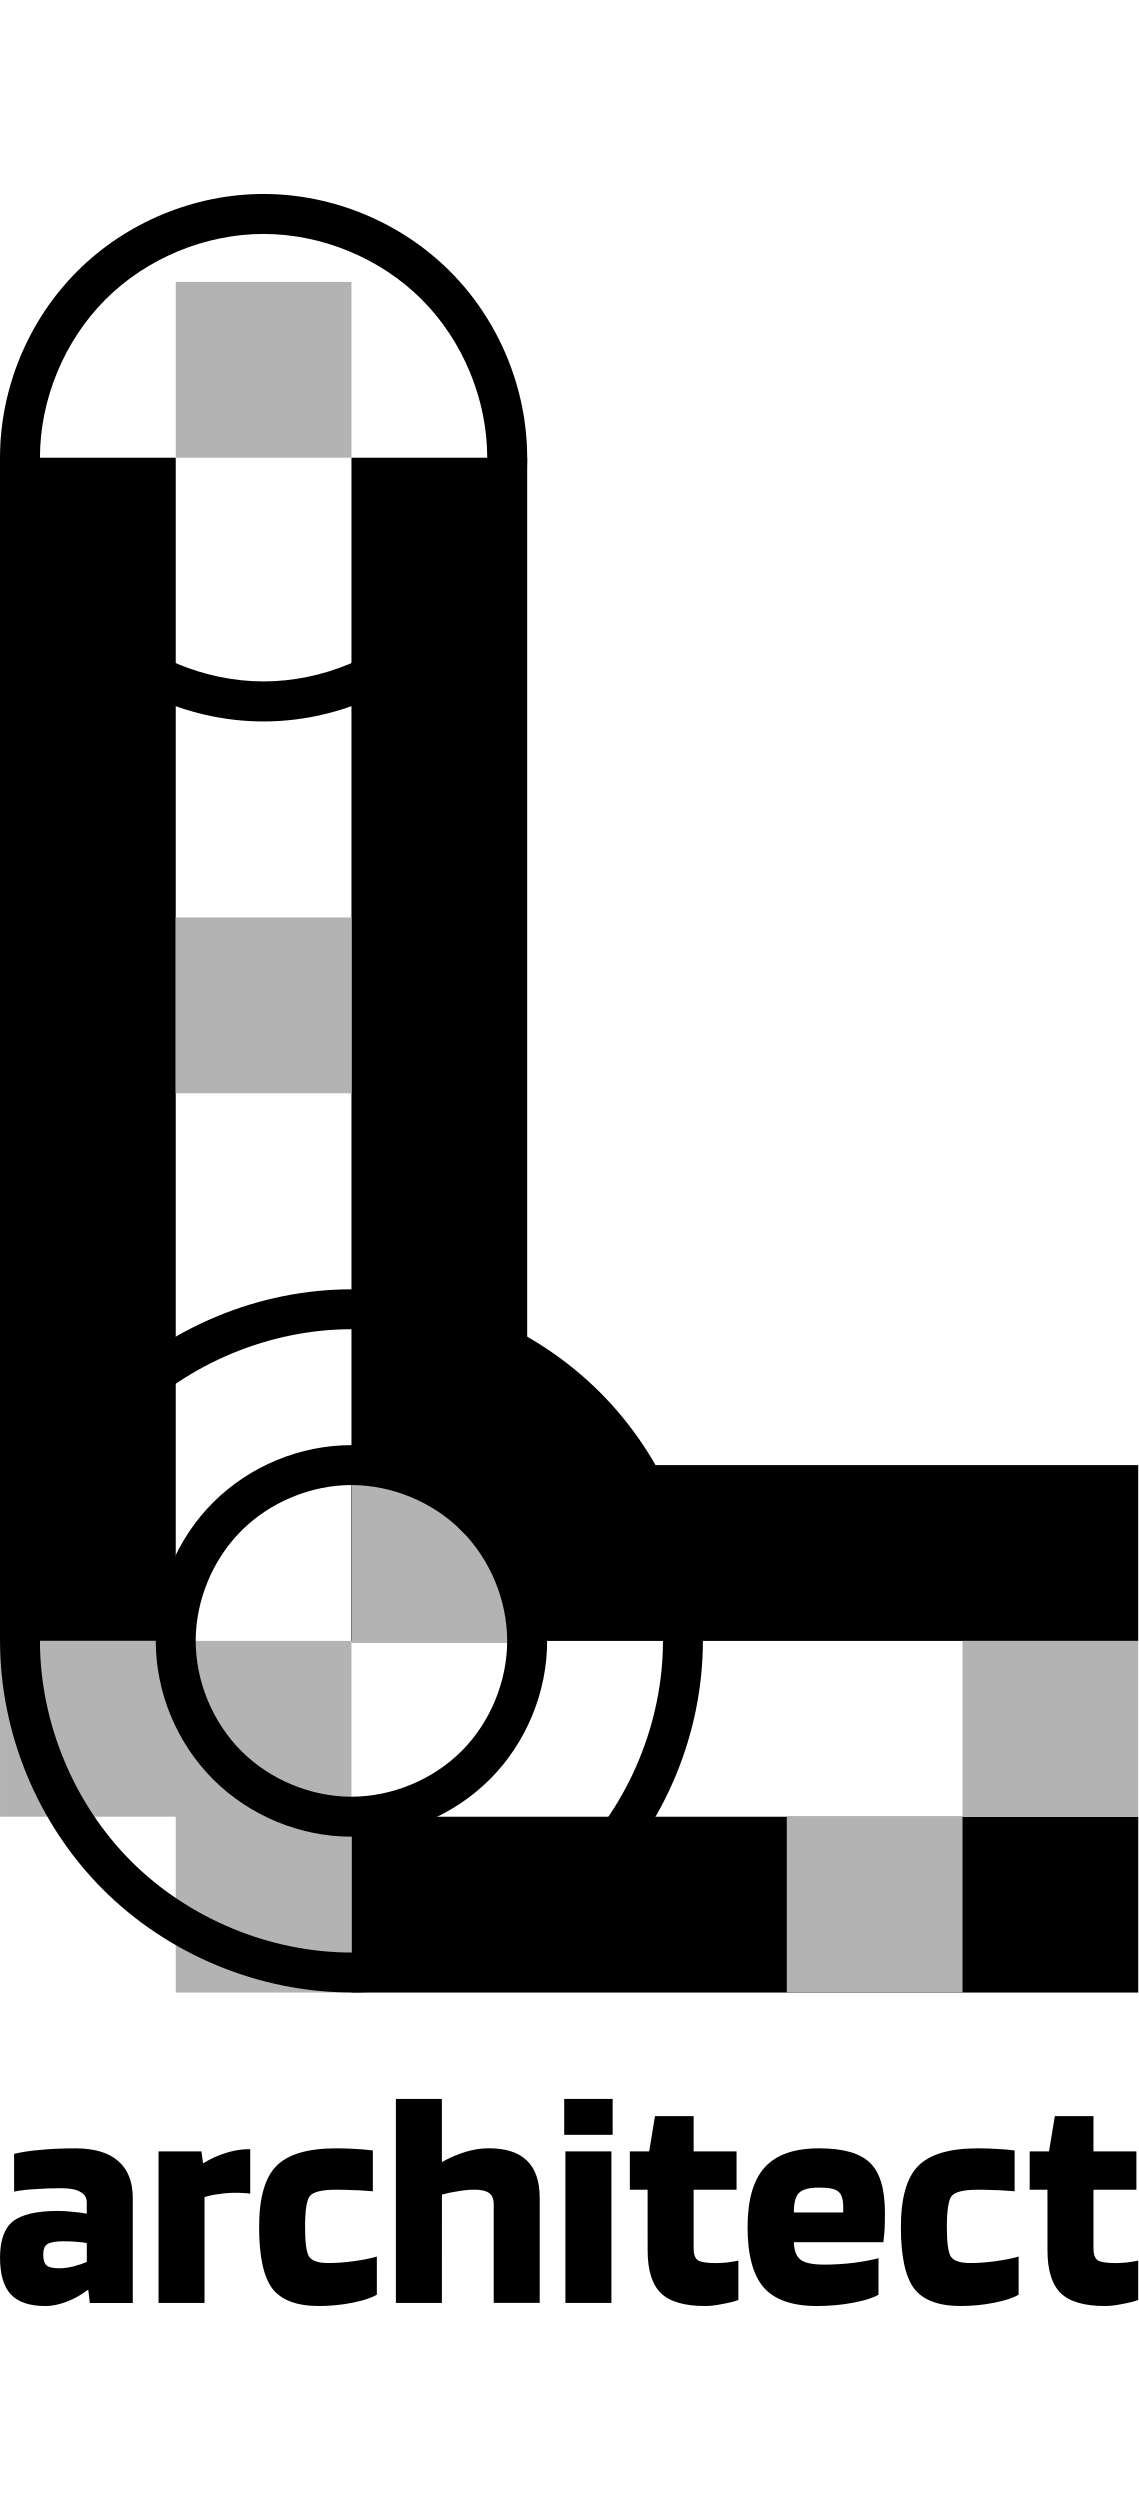
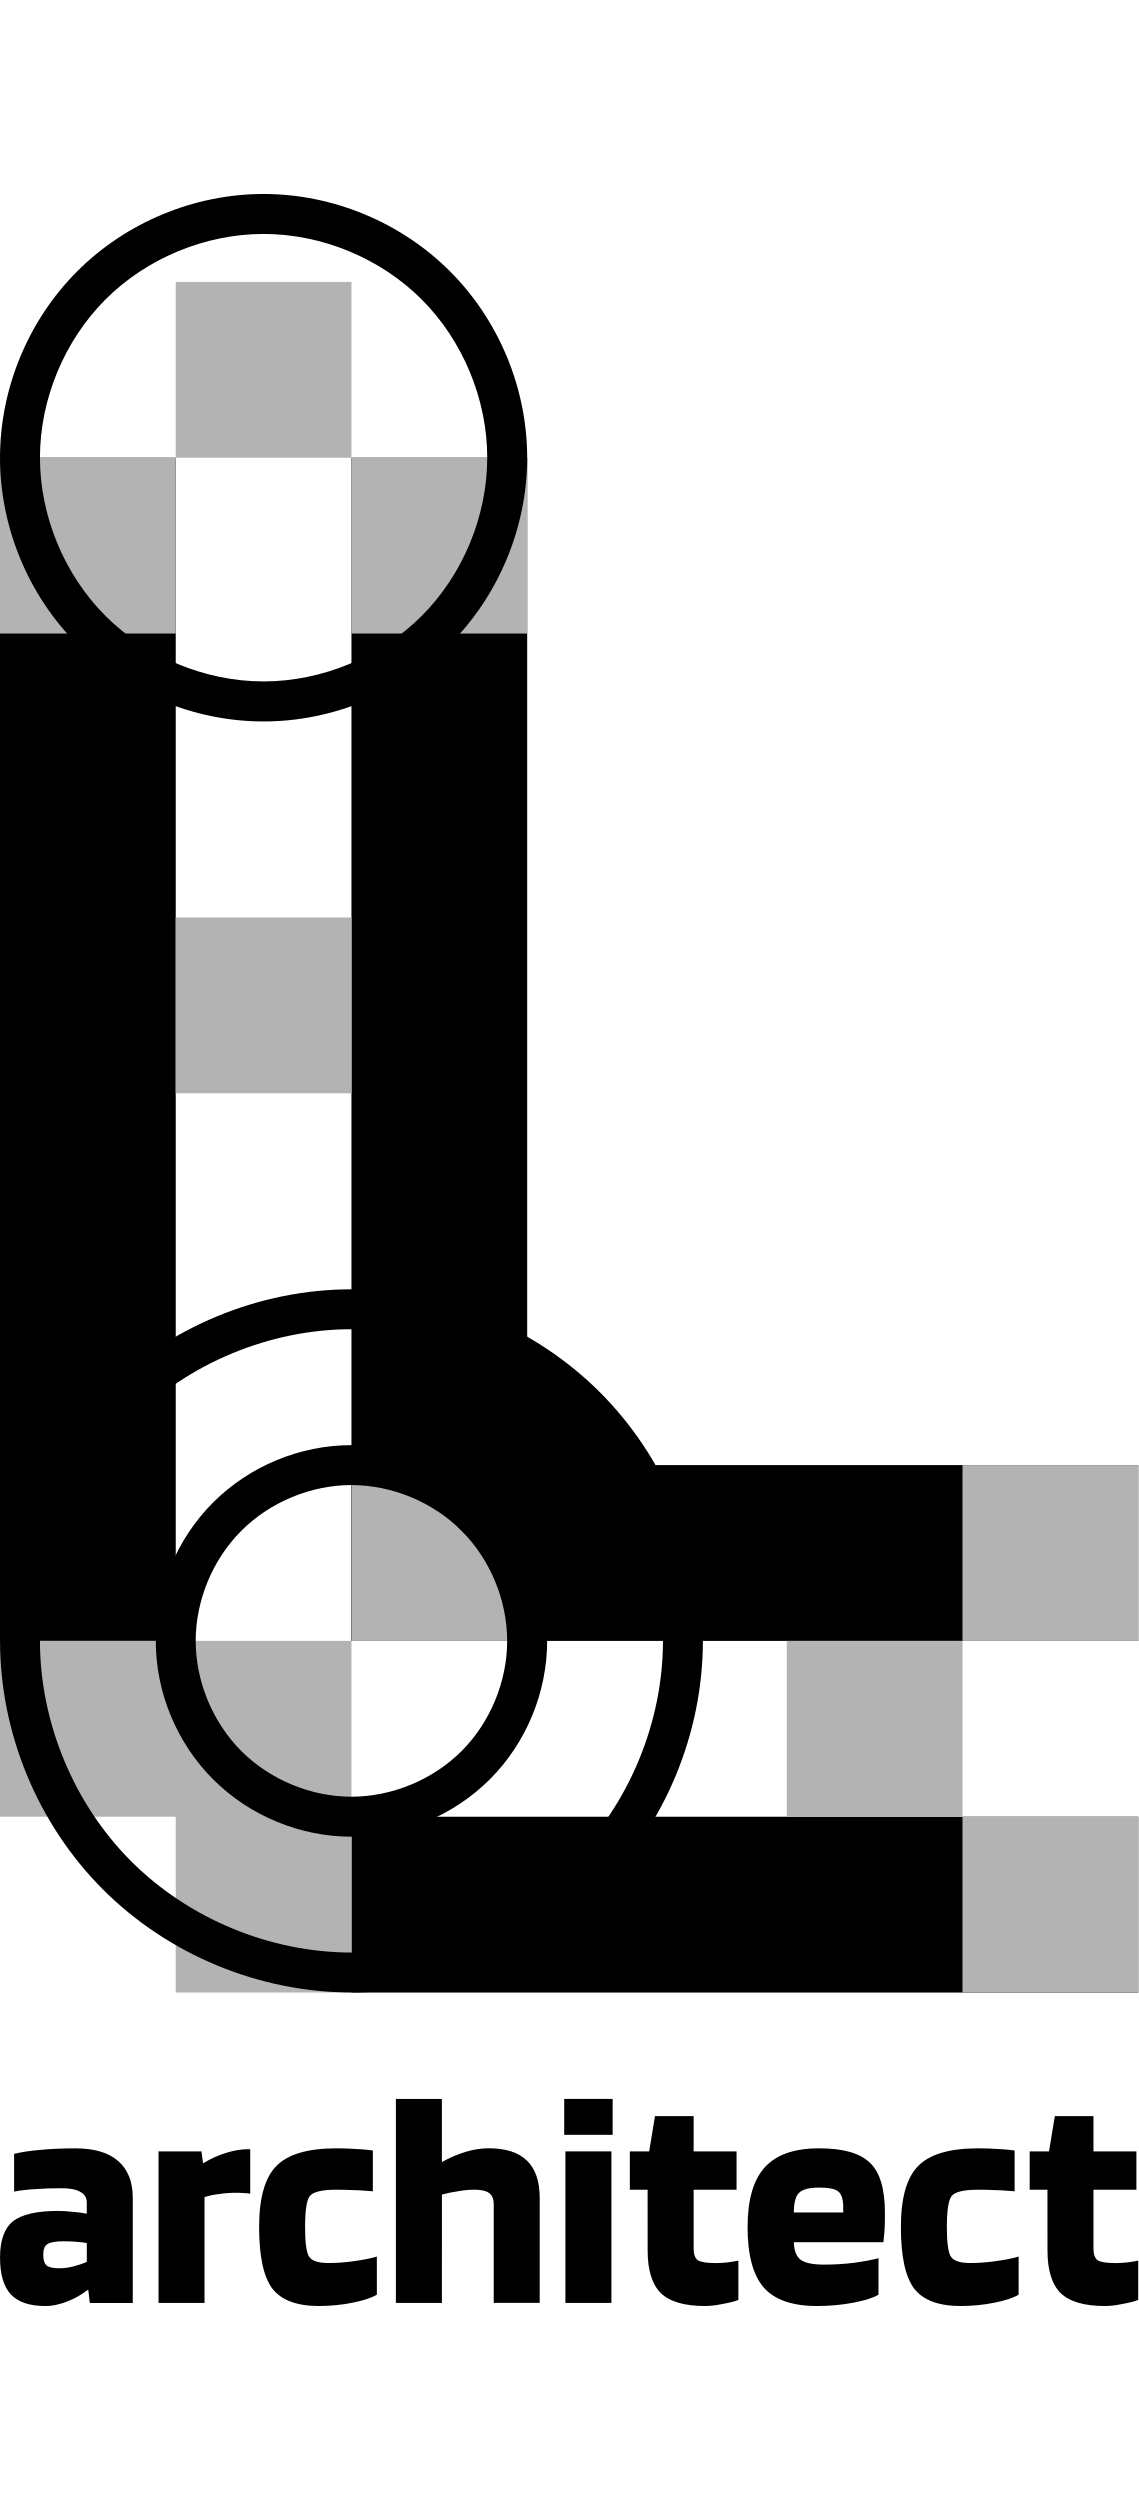
<svg xmlns="http://www.w3.org/2000/svg" width="29.797" height="65.446" viewBox="0 0 29.797 65.446" version="1.1" id="svg8">
  <defs id="defs2">
    </defs>
  <g id="layer1" transform="translate(11.70428,-20.12602)">
    <g aria-label="architect" transform="matrix(0.7552634,0,0,0.7556127,-47.15325,13.70661)" id="g6184" style="font-weight:bold;font-size:10.628px;font-family:Blinker;-inkscape-font-specification:'Blinker Bold';letter-spacing:0px;word-spacing:0px;stroke-width:1.006">
      <path d="m 48.499,88.388 q -0.808,0 -1.19,-0.404 -0.372,-0.404 -0.372,-1.275 0,-0.893 0.446,-1.254 0.457,-0.361 1.562,-0.361 0.255,0 0.521,0.032 0.276,0.021 0.478,0.064 v -0.383 q 0,-0.255 -0.223,-0.372 -0.213,-0.128 -0.659,-0.128 -0.51,0 -0.914,0.032 -0.393,0.021 -0.723,0.085 v -1.307 q 0.393,-0.096 0.914,-0.138 0.521,-0.053 1.212,-0.053 0.978,0 1.477,0.436 0.51,0.436 0.51,1.286 v 3.635 h -1.488 l -0.053,-0.446 h -0.032 q -0.329,0.255 -0.723,0.404 -0.393,0.149 -0.744,0.149 z m 0.659,-2.243 q -0.425,0 -0.574,0.096 -0.149,0.085 -0.149,0.372 0,0.266 0.117,0.372 0.128,0.096 0.436,0.096 0.234,0 0.489,-0.064 0.255,-0.064 0.468,-0.159 v -0.648 q -0.128,-0.032 -0.319,-0.043 -0.191,-0.021 -0.468,-0.021 z" id="path6166" style="stroke-width:1.006" />
      <path d="m 54.025,88.281 h -1.594 v -5.25 h 1.488 l 0.053,0.404 h 0.021 q 0.383,-0.234 0.776,-0.351 0.404,-0.128 0.755,-0.128 h 0.085 v 1.541 q -0.096,-0.021 -0.213,-0.021 -0.106,-0.011 -0.276,-0.011 -0.308,0 -0.585,0.043 -0.276,0.032 -0.51,0.106 z" id="path6168" style="stroke-width:1.006" />
      <path d="m 59.998,86.677 v 1.318 q -0.255,0.159 -0.829,0.276 -0.574,0.117 -1.18,0.117 -1.148,0 -1.615,-0.606 -0.457,-0.616 -0.457,-2.126 0,-1.509 0.595,-2.115 0.595,-0.616 2.083,-0.616 0.361,0 0.648,0.021 0.287,0.011 0.616,0.053 v 1.414 q -0.521,-0.043 -0.755,-0.043 -0.234,-0.011 -0.51,-0.011 -0.733,0 -0.914,0.213 -0.17,0.202 -0.17,1.084 0,0.797 0.138,1.02 0.149,0.223 0.67,0.223 0.425,0 0.882,-0.064 0.468,-0.064 0.797,-0.159 z" id="path6170" style="stroke-width:1.006" />
      <path d="m 62.252,88.281 h -1.594 v -7.068 h 1.594 v 2.189 q 0.393,-0.223 0.808,-0.351 0.425,-0.128 0.808,-0.128 0.893,0 1.329,0.425 0.446,0.425 0.446,1.297 v 3.635 h -1.594 v -3.422 q 0,-0.266 -0.159,-0.383 -0.159,-0.117 -0.51,-0.117 -0.266,0 -0.563,0.053 -0.298,0.043 -0.563,0.117 z" id="path6172" style="stroke-width:1.006" />
      <path d="m 68.171,82.457 h -1.679 v -1.244 h 1.679 z m -0.043,5.824 h -1.594 v -5.25 h 1.594 z" id="path6174" style="stroke-width:1.006" />
      <path d="m 69.383,84.36 h -0.616 v -1.329 h 0.67 l 0.202,-1.222 h 1.339 v 1.222 h 1.488 v 1.329 h -1.488 v 2.041 q 0,0.298 0.149,0.404 0.159,0.096 0.616,0.096 0.159,0 0.393,-0.021 0.234,-0.032 0.393,-0.064 v 1.36 q -0.17,0.074 -0.531,0.138 -0.351,0.074 -0.627,0.074 -1.063,0 -1.53,-0.446 -0.457,-0.457 -0.457,-1.477 z" id="path6176" style="stroke-width:1.006" />
      <path d="m 77.386,86.73 v 1.265 q -0.255,0.159 -0.861,0.276 -0.606,0.117 -1.275,0.117 -1.275,0 -1.839,-0.638 -0.563,-0.648 -0.563,-2.094 0,-1.414 0.595,-2.072 0.595,-0.659 1.881,-0.659 1.254,0 1.764,0.5 0.521,0.489 0.521,1.743 0,0.34 -0.011,0.542 -0.011,0.202 -0.043,0.468 h -3.103 q 0.011,0.436 0.234,0.606 0.223,0.17 0.818,0.17 0.51,0 1.042,-0.064 0.531,-0.074 0.84,-0.159 z m -2.062,-2.444 q -0.51,0 -0.691,0.181 -0.181,0.17 -0.181,0.68 h 1.711 v -0.234 q -0.011,-0.372 -0.181,-0.5 -0.159,-0.128 -0.659,-0.128 z" id="path6178" style="stroke-width:1.006" />
      <path d="m 82.243,86.677 v 1.318 q -0.255,0.159 -0.829,0.276 -0.574,0.117 -1.18,0.117 -1.148,0 -1.615,-0.606 -0.457,-0.616 -0.457,-2.126 0,-1.509 0.595,-2.115 0.595,-0.616 2.083,-0.616 0.361,0 0.648,0.021 0.287,0.011 0.616,0.053 v 1.414 q -0.521,-0.043 -0.755,-0.043 -0.234,-0.011 -0.51,-0.011 -0.733,0 -0.914,0.213 -0.17,0.202 -0.17,1.084 0,0.797 0.138,1.02 0.149,0.223 0.67,0.223 0.425,0 0.882,-0.064 0.468,-0.064 0.797,-0.159 z" id="path6180" style="stroke-width:1.006" />
      <path d="m 83.242,84.36 h -0.616 v -1.329 h 0.67 l 0.202,-1.222 h 1.339 v 1.222 h 1.488 v 1.329 h -1.488 v 2.041 q 0,0.298 0.149,0.404 0.159,0.096 0.616,0.096 0.159,0 0.393,-0.021 0.234,-0.032 0.393,-0.064 v 1.36 q -0.17,0.074 -0.531,0.138 -0.351,0.074 -0.627,0.074 -1.063,0 -1.53,-0.446 -0.457,-0.457 -0.457,-1.477 z" id="path6182" style="stroke-width:1.006" />
    </g>
    <g id="g6230" style="stroke-width:1.265" transform="matrix(0.7904206,0,0,0.7904206,-48.68236,10.74958)">
      <path id="path6186" style="fill:#000000;stroke-width:27.422;stroke-linecap:round;stroke-linejoin:round" d="m 46.783,27.022 h 5.82 v 39.187 h -5.82 z" />
      <path d="m 58.423,27.022 h 5.82 v 39.187 h -5.82 z" style="fill:#000000;stroke-width:27.422;stroke-linecap:round;stroke-linejoin:round" id="path6190" />
      <path d="m 58.423,72.032 v 5.823 h 26.058 v -5.823 z" style="fill:#000000;stroke-width:26.218;stroke-linecap:round;stroke-linejoin:round" id="path6194" />
      <path id="path6198" style="fill:#000000;stroke-width:26.218;stroke-linecap:round;stroke-linejoin:round" d="m 58.423,60.386 v 5.823 H 84.48 V 60.386 Z" />
      <path id="path6202" style="fill:#b3b3b3;stroke-width:11.965;stroke-linecap:round;stroke-linejoin:round" d="m 58.423,77.854 v -5.823 -5.823 h -5.82 -5.819 v 5.823 h 5.819 v 5.823 z" />
-       <path d="m 58.423,60.453 v 5.823 h 5.82 v -5.823 z" style="fill:#b3b3b3;stroke-width:11.965;stroke-linecap:round;stroke-linejoin:round" id="path1" />
+       <path d="m 58.423,60.386 v 5.823 h 5.82 v -5.823 z" style="fill:#b3b3b3;stroke-width:11.965;stroke-linecap:round;stroke-linejoin:round" id="path1" />
      <path id="path4" style="fill:#b3b3b3;stroke-width:11.965;stroke-linecap:round;stroke-linejoin:round" d="m 52.603,21.199 v 5.823 h 5.82 v -5.823 z" />
-       <path id="path5" style="fill:#b3b3b3;stroke-width:11.965;stroke-linecap:round;stroke-linejoin:round" d="m 52.603,42.249 v 5.823 h 5.82 v -5.823 z" />
-       <path id="path6" style="fill:#b3b3b3;stroke-width:11.965;stroke-linecap:round;stroke-linejoin:round" d="m 78.66,66.209 v 5.823 h 5.82 v -5.823 z" />
-       <path id="path6216" style="fill:#b3b3b3;stroke-width:11.965;stroke-linecap:round;stroke-linejoin:round" d="m 72.841,72.032 v 5.823 h 5.82 v -5.823 z" />
+       <path id="path3" style="fill:#b3b3b3;stroke-width:11.965;stroke-linecap:round;stroke-linejoin:round" d="m 52.603,42.249 v 5.823 h 5.82 v -5.823 z" />
+       <path id="path8" style="fill:#b3b3b3;stroke-width:11.965;stroke-linecap:round;stroke-linejoin:round" d="m 58.423,27.022 v 5.823 h 5.82 v -5.823 z" />
+       <path id="path5" style="fill:#b3b3b3;stroke-width:11.965;stroke-linecap:round;stroke-linejoin:round" d="m 46.783,27.022 v 5.823 h 5.82 v -5.823 z" />
+       <path id="path9" style="fill:#b3b3b3;stroke-width:11.965;stroke-linecap:round;stroke-linejoin:round" d="m 72.841,66.209 v 5.823 h 5.82 v -5.823 z" />
+       <path id="path7" style="fill:#b3b3b3;stroke-width:11.965;stroke-linecap:round;stroke-linejoin:round" d="m 78.66,72.032 v 5.823 h 5.82 v -5.823 z" />
+       <path id="path6216" style="fill:#b3b3b3;stroke-width:11.965;stroke-linecap:round;stroke-linejoin:round" d="m 78.66,60.386 v 5.823 h 5.82 v -5.823 z" />
      <path style="color:#000000;fill:#000000;stroke-width:1.265;-inkscape-stroke:none" d="m 58.422,59.725 c -1.706,-5e-6 -3.376,0.694 -4.582,1.9 -1.206,1.206 -1.898,2.879 -1.898,4.584 0,1.705 0.693,3.378 1.898,4.584 1.206,1.206 2.876,1.9 4.582,1.9 1.706,-5e-6 3.378,-0.694 4.584,-1.9 1.206,-1.206 1.898,-2.879 1.898,-4.584 0,-1.705 -0.693,-3.378 -1.898,-4.584 -1.206,-1.206 -2.878,-1.9 -4.584,-1.9 z m 0,1.322 c 1.342,4e-6 2.7,0.564 3.648,1.514 0.949,0.95 1.51,2.306 1.51,3.648 0,1.343 -0.561,2.699 -1.51,3.648 -0.949,0.95 -2.306,1.512 -3.648,1.512 -1.342,4e-6 -2.698,-0.562 -3.646,-1.512 -0.949,-0.95 -1.512,-2.306 -1.512,-3.648 0,-1.343 0.563,-2.699 1.512,-3.648 0.949,-0.95 2.304,-1.514 3.646,-1.514 z" id="path6224" />
      <path style="color:#000000;fill:#000000;stroke-width:1.265;-inkscape-stroke:none" d="m 58.422,54.564 c -3.056,0 -6.07,1.25 -8.23,3.412 -2.16,2.162 -3.408,5.176 -3.408,8.232 0,3.056 1.248,6.071 3.408,8.232 2.16,2.162 5.174,3.412 8.23,3.412 3.056,0 6.072,-1.25 8.232,-3.412 2.16,-2.162 3.408,-5.176 3.408,-8.232 0,-3.056 -1.248,-6.071 -3.408,-8.232 -2.16,-2.162 -5.176,-3.412 -8.232,-3.412 z m 0,1.322 c 2.693,0 1.745,4.769 3.648,6.674 1.904,1.905 6.67,0.955 6.67,3.648 0,2.693 -1.118,5.394 -3.021,7.299 -1.904,1.905 -4.604,3.023 -7.297,3.023 -2.693,0 -5.391,-1.118 -7.295,-3.023 -1.904,-1.905 -3.021,-4.605 -3.021,-7.299 0,-2.693 1.118,-5.394 3.021,-7.299 1.904,-1.905 4.602,-3.023 7.295,-3.023 z" id="path6226" />
      <path style="color:#000000;fill:#000000;stroke-width:1.265;-inkscape-stroke:none" d="m 55.512,18.287 c -2.294,-5e-6 -4.55,0.938 -6.172,2.561 -1.622,1.623 -2.557,3.88 -2.557,6.174 -1.1e-5,2.294 0.933,4.553 2.555,6.176 1.622,1.623 3.879,2.559 6.174,2.559 2.295,4e-6 4.552,-0.936 6.174,-2.559 1.622,-1.623 2.557,-3.882 2.557,-6.176 -1.3e-5,-2.294 -0.935,-4.551 -2.557,-6.174 -1.622,-1.623 -3.879,-2.561 -6.174,-2.561 z m 0,1.324 c 1.931,5e-6 3.873,0.804 5.238,2.17 1.365,1.366 2.17,3.309 2.17,5.24 1.1e-5,1.931 -0.805,3.874 -2.17,5.24 -1.365,1.366 -3.307,2.17 -5.238,2.17 -1.931,-4e-6 -3.871,-0.804 -5.236,-2.17 -1.365,-1.366 -2.17,-3.309 -2.17,-5.24 9e-6,-1.931 0.805,-3.874 2.17,-5.24 1.365,-1.366 3.305,-2.17 5.236,-2.17 z" id="path2" />
    </g>
  </g>
</svg>
